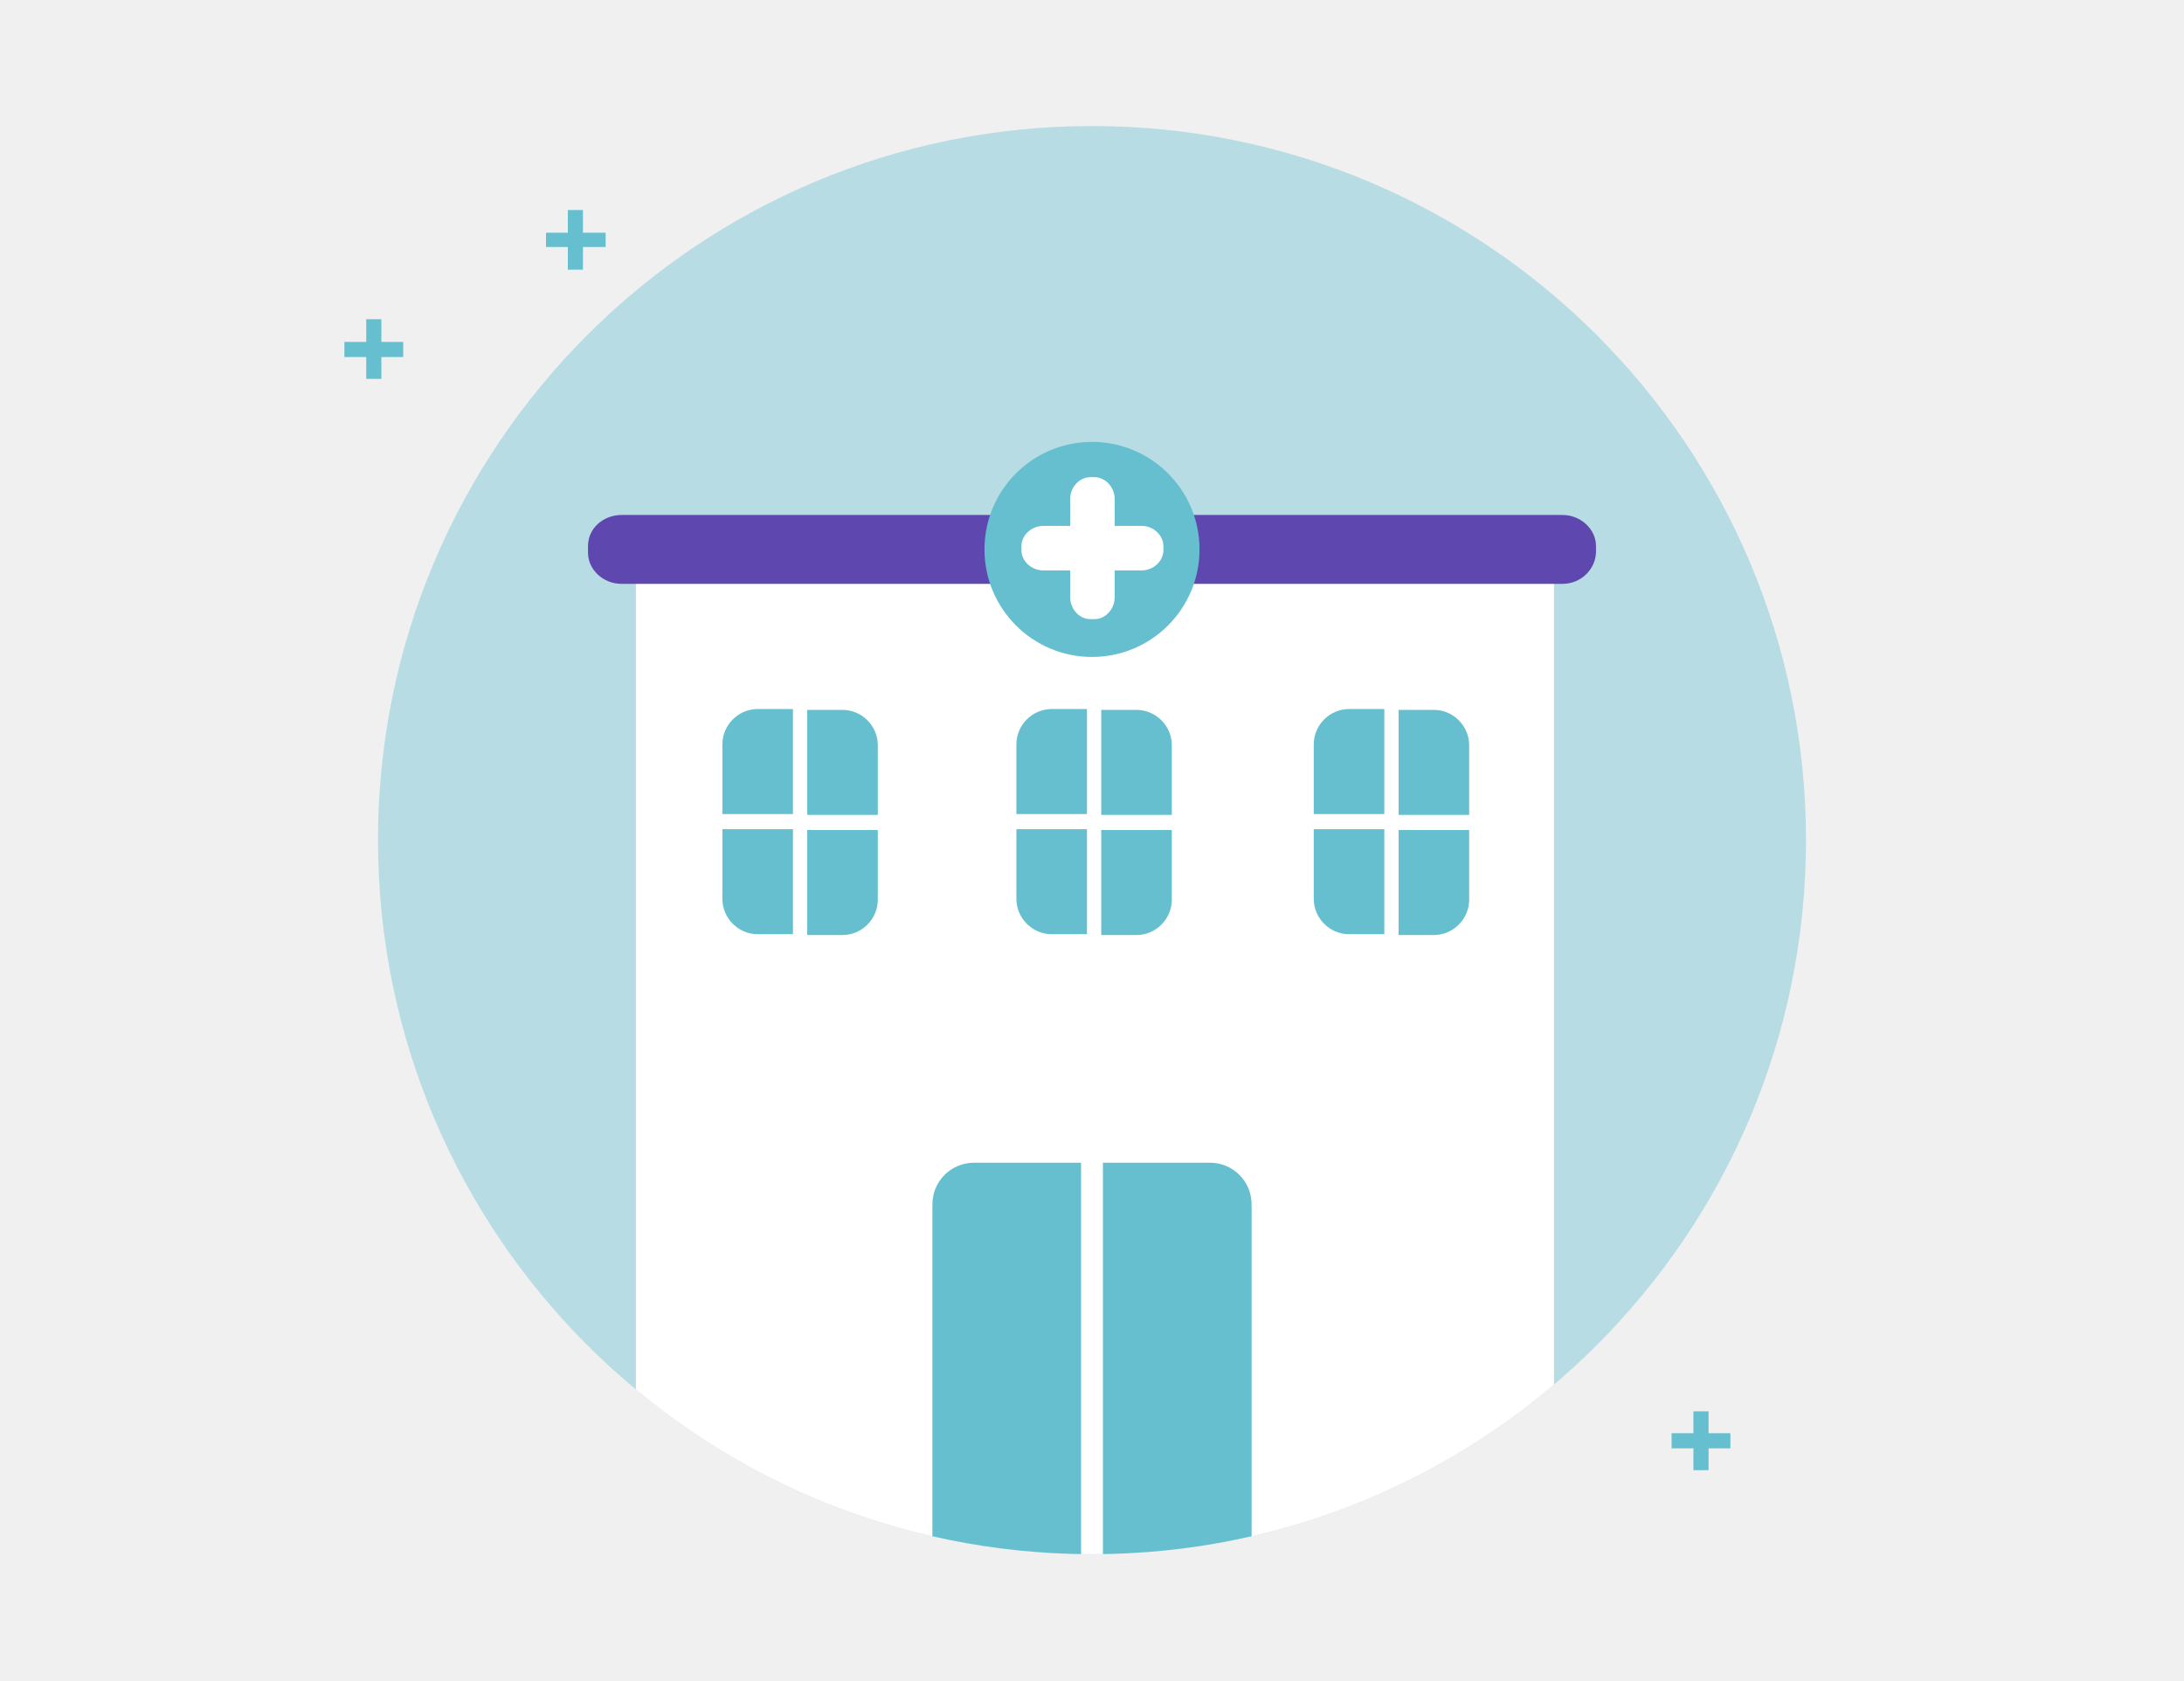
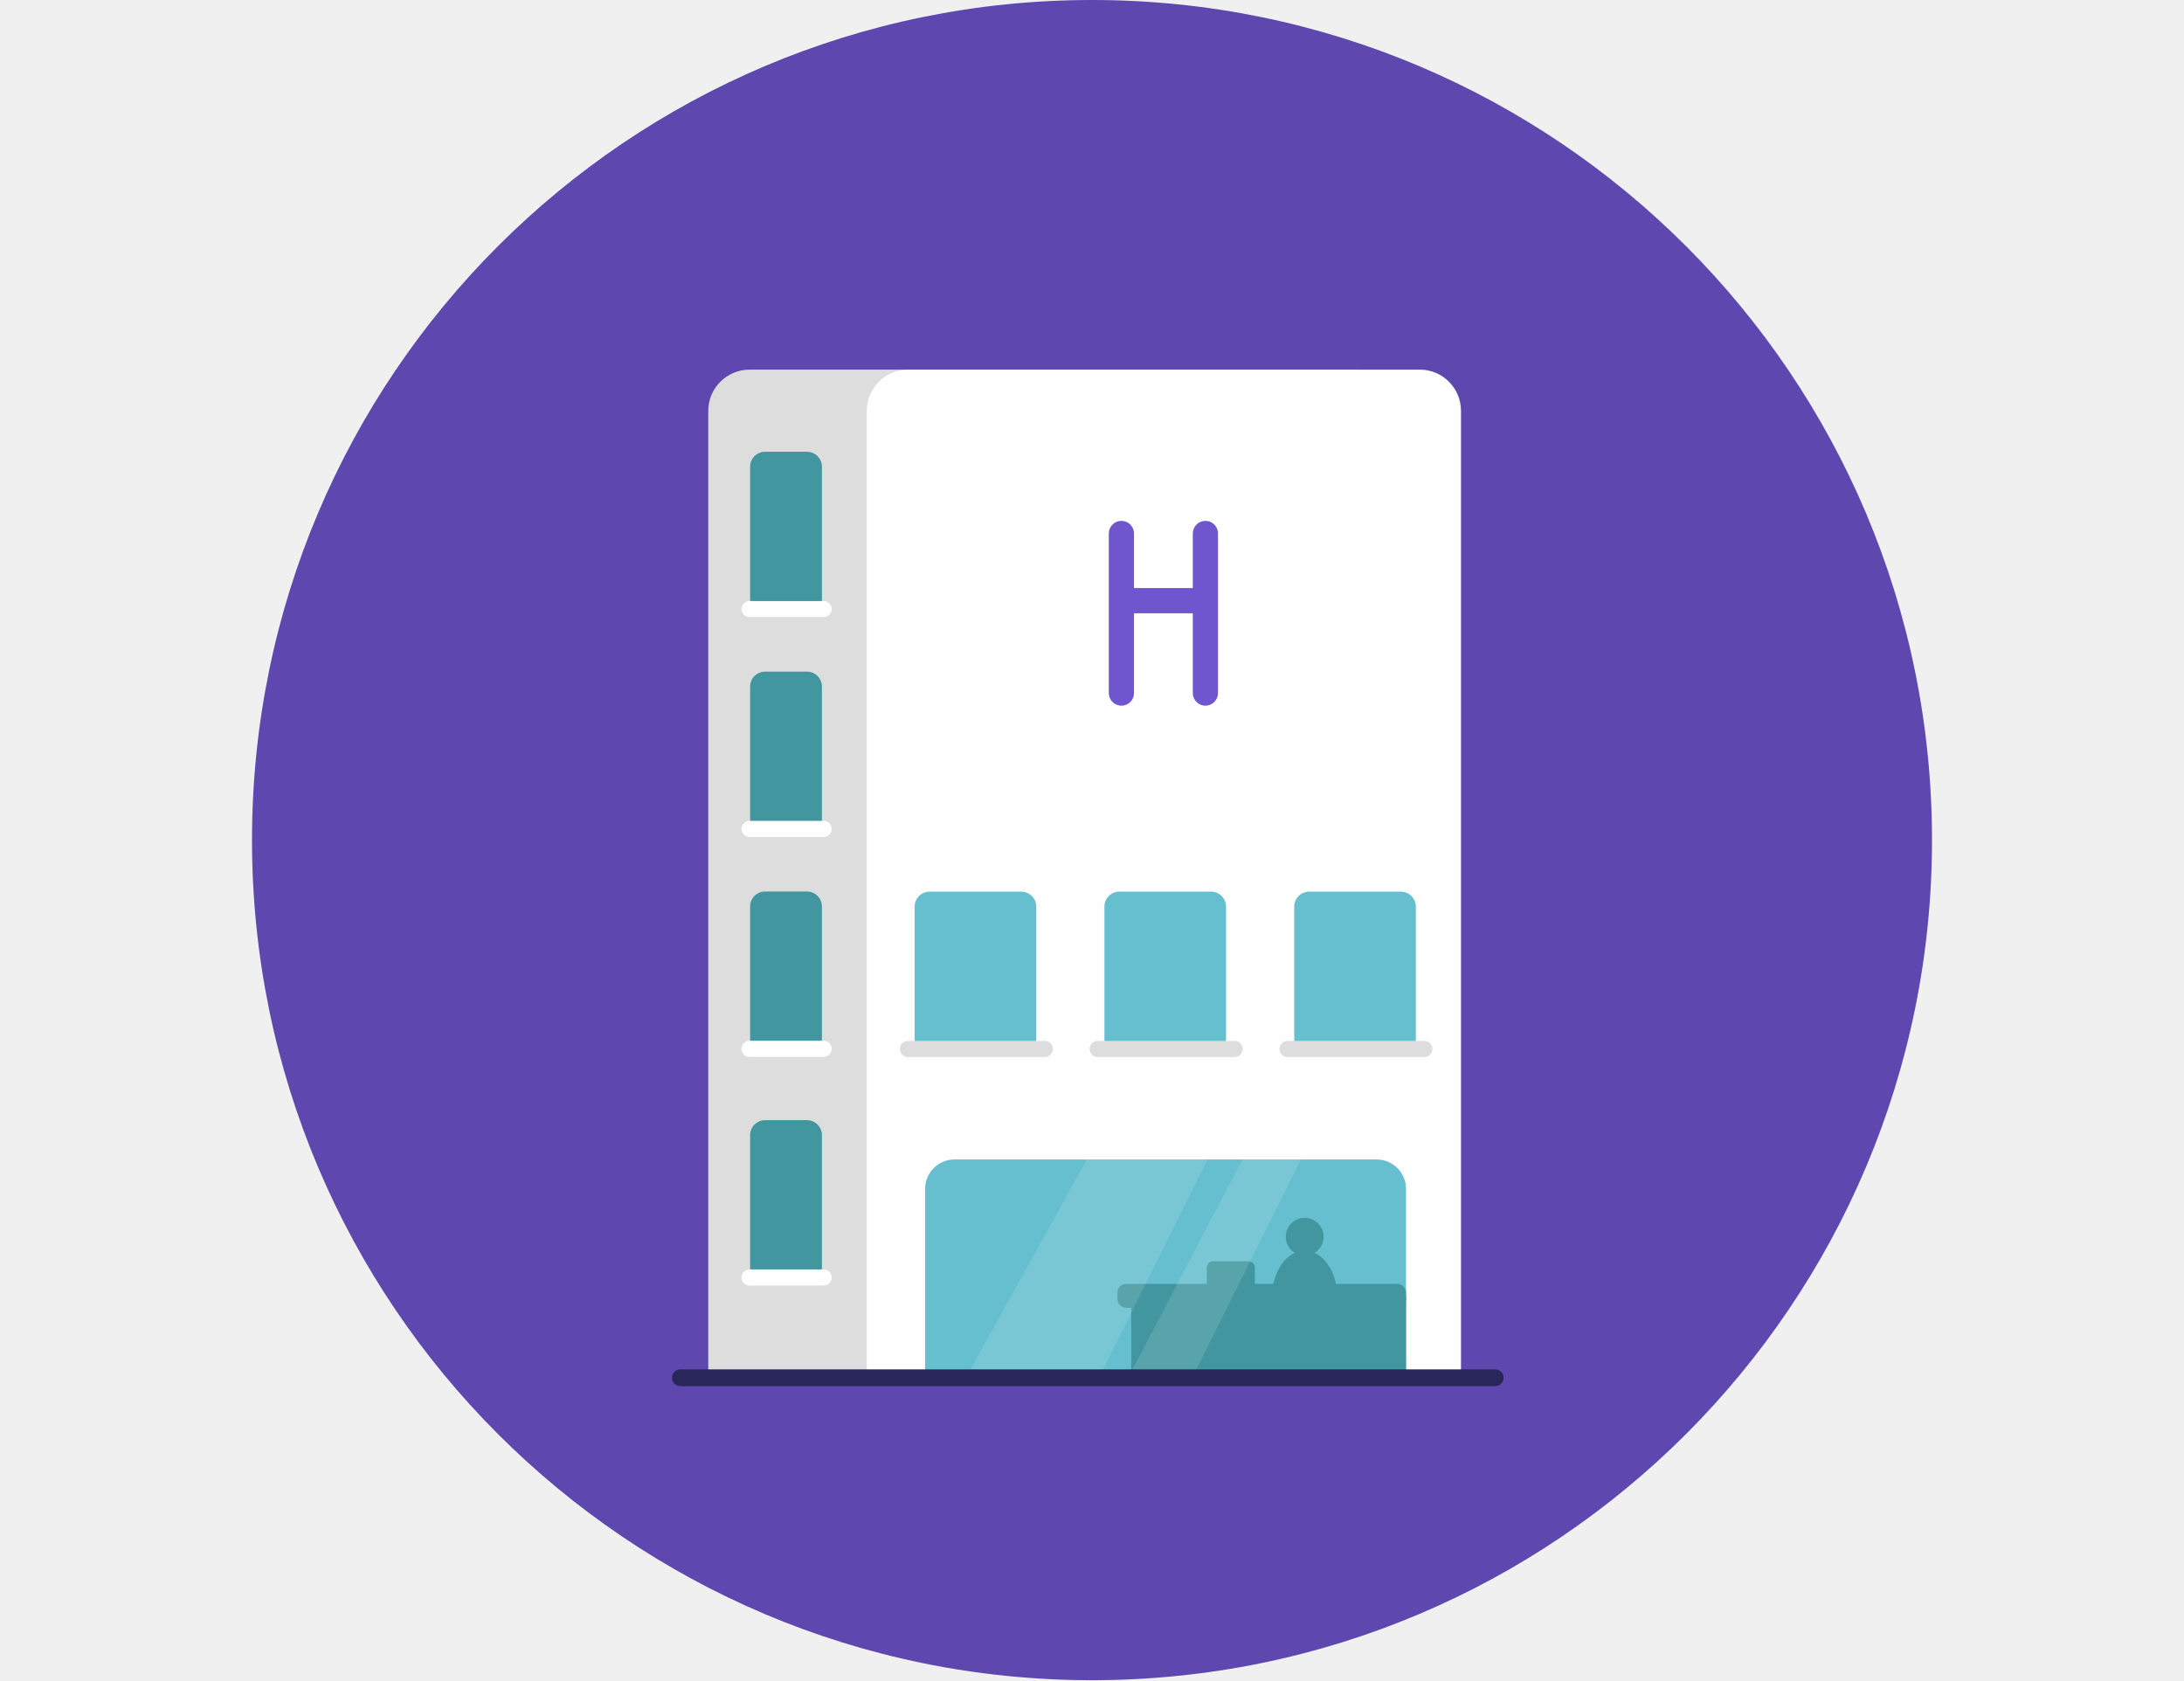
- <svg xmlns="http://www.w3.org/2000/svg" xmlns:xlink="http://www.w3.org/1999/xlink" width="260" height="200" viewBox="0 0 260 200">
-   <defs>
-     <circle id="a" cx="89" cy="85" r="85" />
-   </defs>
-   <g fill="none" fill-rule="evenodd">
-     <g transform="translate(41 15)">
-       <path fill="#65BFCF" fill-rule="nonzero" d="M28.4 12.7V10h-1.8v2.7H24v1.7h2.6v2.7h1.8v-2.7h2.7v-1.7zM4.4 25.7V23H2.6v2.7H0v1.8h2.6v2.6h1.8v-2.6H7v-1.8zM162.4 155.6V153h-1.8v2.6H158v1.8h2.6v2.6h1.8v-2.6h2.6v-1.8z" />
-       <mask id="b" fill="#fff">
-         <use xlink:href="#a" />
-       </mask>
-       <use fill="#65BFCF" fill-rule="nonzero" opacity=".4" xlink:href="#a" />
-       <path fill="#FFF" fill-rule="nonzero" d="M34.7 52.9H144v122.6H34.7z" mask="url(#b)" />
-       <path fill="#5E48AF" fill-rule="nonzero" d="M145 54.5H33c-2.2 0-4-1.7-4-3.7V50c0-2.1 1.8-3.7 4-3.7h112c2.2 0 4 1.7 4 3.7v.8c-.1 2-1.8 3.7-4 3.7z" mask="url(#b)" />
-       <circle cx="89" cy="50.4" r="12.8" fill="#65BFCF" fill-rule="nonzero" mask="url(#b)" />
-       <path fill="#FFF" fill-rule="nonzero" d="M94.9 47.6h-3.2v-3.2c0-1.4-1.1-2.6-2.4-2.6h-.5c-1.3 0-2.4 1.2-2.4 2.6v3.2h-3.2c-1.4 0-2.6 1.1-2.6 2.4v.5c0 1.3 1.2 2.4 2.6 2.4h3.2v3.2c0 1.4 1.1 2.6 2.4 2.6h.5c1.3 0 2.4-1.2 2.4-2.6v-3.2h3.2c1.4 0 2.6-1.1 2.6-2.4V50c0-1.3-1.2-2.4-2.6-2.4z" mask="url(#b)" />
-       <path fill="#65BFCF" fill-rule="nonzero" d="M87.7 123.4H75c-2.8 0-5 2.2-5 5v40.8c0 2.8 2.2 5 5 5h12.7v-50.8zM103 123.4H90.3v50.8H103c2.8 0 5-2.2 5-5v-40.8c0-2.8-2.2-5-5-5zM53.4 82V69.4h-4.2c-2.3 0-4.2 1.9-4.2 4.2v8.3h8.4v.1zM55.1 82h8.4v-8.3c0-2.3-1.9-4.2-4.2-4.2h-4.2V82zM53.4 83.7H45V92c0 2.3 1.9 4.2 4.2 4.2h4.2V83.7zM55.1 83.7v12.6h4.2c2.3 0 4.2-1.9 4.2-4.2v-8.3h-8.4v-.1zM123.8 82V69.4h-4.2c-2.3 0-4.2 1.9-4.2 4.2v8.3h8.4v.1zM125.5 82h8.4v-8.3c0-2.3-1.9-4.2-4.2-4.2h-4.2V82zM123.8 83.7h-8.4V92c0 2.3 1.9 4.2 4.2 4.2h4.2V83.7zM125.5 83.7v12.6h4.2c2.3 0 4.2-1.9 4.2-4.2v-8.3h-8.4v-.1zM88.4 82V69.4h-4.2c-2.3 0-4.2 1.9-4.2 4.2v8.3h8.4v.1zM90.1 82h8.4v-8.3c0-2.3-1.9-4.2-4.2-4.2h-4.2V82zM88.4 83.7H80V92c0 2.3 1.9 4.2 4.2 4.2h4.2V83.7zM90.1 83.7v12.6h4.2c2.3 0 4.2-1.9 4.2-4.2v-8.3h-8.4v-.1z" mask="url(#b)" />
-     </g>
+ <svg xmlns="http://www.w3.org/2000/svg" width="260" height="200" viewBox="0 0 260 200" fill="none">
+   <path d="M130 200C185.228 200 230 155.228 230 100C230 44.772 185.228 0 130 0C74.772 0 30 44.772 30 100C30 155.228 74.772 200 130 200Z" fill="#5E48AF" />
+   <mask id="mask0" mask-type="alpha" maskUnits="userSpaceOnUse" x="30" y="0" width="200" height="200">
+     <path d="M130 200C185.228 200 230 155.228 230 100C230 44.772 185.228 0 130 0C74.772 0 30 44.772 30 100C30 155.228 74.772 200 130 200Z" fill="white" />
+   </mask>
+   <g mask="url(#mask0)">
+     <path fill-rule="evenodd" clip-rule="evenodd" d="M84.316 163.778V48.901C84.316 46.205 86.524 44 89.222 44H161.198C163.896 44 166.104 46.205 166.104 48.901V158.878C166.104 161.573 163.896 163.778 161.198 163.778H84.316Z" fill="#DDDDDD" />
+     <path fill-rule="evenodd" clip-rule="evenodd" d="M103.182 163.778V48.901C103.182 46.205 105.38 44 108.066 44H169.043C171.729 44 173.928 46.205 173.928 48.901V163.778H103.182Z" fill="#FEFEFE" />
+     <path fill-rule="evenodd" clip-rule="evenodd" d="M167.383 163.778H110.132V141.501C110.132 139.584 111.708 138.016 113.633 138.016H163.881C165.807 138.016 167.383 139.584 167.383 141.501V163.778Z" fill="#66BFCF" />
+     <path fill-rule="evenodd" clip-rule="evenodd" d="M121.585 125.441H110.662C109.685 125.441 108.885 124.641 108.885 123.663V107.915C108.885 106.937 109.685 106.137 110.662 106.137H121.585C122.563 106.137 123.363 106.937 123.363 107.915V123.663C123.363 124.641 122.563 125.441 121.585 125.441Z" fill="#66BFCF" />
+     <path fill-rule="evenodd" clip-rule="evenodd" d="M124.379 125.822H108.088C107.561 125.822 107.13 125.391 107.13 124.864C107.13 124.337 107.561 123.906 108.088 123.906H124.379C124.906 123.906 125.337 124.337 125.337 124.864C125.337 125.391 124.906 125.822 124.379 125.822Z" fill="#DDDDDD" />
+     <path fill-rule="evenodd" clip-rule="evenodd" d="M144.18 125.441H133.257C132.279 125.441 131.479 124.641 131.479 123.663V107.915C131.479 106.937 132.279 106.137 133.257 106.137H144.18C145.158 106.137 145.958 106.937 145.958 107.915V123.663C145.958 124.641 145.158 125.441 144.18 125.441Z" fill="#66BFCF" />
+     <path fill-rule="evenodd" clip-rule="evenodd" d="M146.973 125.822H130.683C130.156 125.822 129.725 125.391 129.725 124.864C129.725 124.337 130.156 123.906 130.683 123.906H146.973C147.5 123.906 147.932 124.337 147.932 124.864C147.932 125.391 147.5 125.822 146.973 125.822Z" fill="#DDDDDD" />
+     <path fill-rule="evenodd" clip-rule="evenodd" d="M166.774 125.441H155.851C154.873 125.441 154.073 124.641 154.073 123.663V107.915C154.073 106.937 154.873 106.137 155.851 106.137H166.774C167.751 106.137 168.551 106.937 168.551 107.915V123.663C168.551 124.641 167.751 125.441 166.774 125.441Z" fill="#66BFCF" />
+     <path fill-rule="evenodd" clip-rule="evenodd" d="M169.567 125.822H153.277C152.75 125.822 152.318 125.391 152.318 124.864C152.318 124.337 152.75 123.906 153.277 123.906H169.567C170.094 123.906 170.526 124.337 170.526 124.864C170.526 125.391 170.094 125.822 169.567 125.822Z" fill="#DDDDDD" />
+     <path fill-rule="evenodd" clip-rule="evenodd" d="M96.071 125.422H91.078C90.101 125.422 89.301 124.622 89.301 123.645V107.896C89.301 106.918 90.101 106.119 91.078 106.119H96.071C97.049 106.119 97.848 106.918 97.848 107.896V123.645C97.848 124.622 97.049 125.422 96.071 125.422Z" fill="#41969F" />
+     <path fill-rule="evenodd" clip-rule="evenodd" d="M98.055 125.804H89.224C88.697 125.804 88.266 125.373 88.266 124.845C88.266 124.318 88.697 123.887 89.224 123.887H98.055C98.583 123.887 99.014 124.318 99.014 124.845C99.014 125.373 98.583 125.804 98.055 125.804Z" fill="#FEFEFE" />
+     <path fill-rule="evenodd" clip-rule="evenodd" d="M96.071 99.251H91.078C90.101 99.251 89.301 98.451 89.301 97.473V81.724C89.301 80.746 90.101 79.947 91.078 79.947H96.071C97.049 79.947 97.848 80.746 97.848 81.724V97.473C97.848 98.451 97.049 99.251 96.071 99.251Z" fill="#41969F" />
+     <path fill-rule="evenodd" clip-rule="evenodd" d="M96.071 73.079H91.078C90.101 73.079 89.301 72.279 89.301 71.301V55.552C89.301 54.575 90.101 53.775 91.078 53.775H96.071C97.049 53.775 97.848 54.575 97.848 55.552V71.301C97.848 72.279 97.049 73.079 96.071 73.079Z" fill="#41969F" />
+     <path fill-rule="evenodd" clip-rule="evenodd" d="M98.055 99.632H89.224C88.697 99.632 88.266 99.201 88.266 98.674C88.266 98.146 88.697 97.715 89.224 97.715H98.055C98.583 97.715 99.014 98.146 99.014 98.674C99.014 99.201 98.583 99.632 98.055 99.632Z" fill="#FEFEFE" />
+     <path fill-rule="evenodd" clip-rule="evenodd" d="M98.055 73.46H89.224C88.697 73.46 88.266 73.029 88.266 72.502C88.266 71.975 88.697 71.543 89.224 71.543H98.055C98.583 71.543 99.014 71.975 99.014 72.502C99.014 73.029 98.583 73.46 98.055 73.46Z" fill="#FEFEFE" />
+     <path fill-rule="evenodd" clip-rule="evenodd" d="M96.071 152.642H91.078C90.101 152.642 89.301 151.842 89.301 150.864V135.116C89.301 134.138 90.101 133.338 91.078 133.338H96.071C97.049 133.338 97.848 134.138 97.848 135.116V150.864C97.848 151.842 97.049 152.642 96.071 152.642Z" fill="#41969F" />
+     <path fill-rule="evenodd" clip-rule="evenodd" d="M98.055 153.023H89.224C88.697 153.023 88.266 152.592 88.266 152.065C88.266 151.538 88.697 151.107 89.224 151.107H98.055C98.583 151.107 99.014 151.538 99.014 152.065C99.014 152.592 98.583 153.023 98.055 153.023Z" fill="#FEFEFE" />
+     <path fill-rule="evenodd" clip-rule="evenodd" d="M157.568 147.217C157.568 148.459 156.561 149.466 155.318 149.466C154.076 149.466 153.069 148.459 153.069 147.217C153.069 145.975 154.076 144.967 155.318 144.967C156.561 144.967 157.568 145.975 157.568 147.217Z" fill="#41969F" />
+     <path fill-rule="evenodd" clip-rule="evenodd" d="M166.274 155.683H134.139C133.527 155.683 133.031 155.224 133.031 154.657V153.847C133.031 153.28 133.527 152.821 134.139 152.821H166.274C166.886 152.821 167.382 153.28 167.382 153.847V154.657C167.382 155.224 166.886 155.683 166.274 155.683Z" fill="#41969F" />
+     <path fill-rule="evenodd" clip-rule="evenodd" d="M134.667 163.778H167.382V154.373H134.667V163.778Z" fill="#41969F" />
+     <path fill-rule="evenodd" clip-rule="evenodd" d="M159.203 154.396C159.203 157.445 157.464 159.917 155.318 159.917C153.173 159.917 151.434 157.445 151.434 154.396C151.434 151.347 153.173 148.875 155.318 148.875C157.464 148.875 159.203 151.347 159.203 154.396Z" fill="#41969F" />
+     <path fill-rule="evenodd" clip-rule="evenodd" d="M148.622 150.136H144.432C144.009 150.136 143.664 150.483 143.664 150.908V154.271C143.664 154.696 144.009 155.043 144.432 155.043H148.622C149.044 155.043 149.389 154.696 149.389 154.271V150.908C149.389 150.483 149.044 150.136 148.622 150.136Z" fill="#41969F" />
+     <path opacity="0.425" fill-rule="evenodd" clip-rule="evenodd" d="M143.742 138.016L130.947 163.778H115.116L129.382 138.016H143.742Z" fill="#FEFEFE" fill-opacity="0.3" />
+     <path opacity="0.425" fill-rule="evenodd" clip-rule="evenodd" d="M154.867 138.016L142.033 163.778H134.42L147.913 138.015L154.867 138.016Z" fill="#FEFEFE" fill-opacity="0.3" />
+     <rect x="142" y="62" width="3" height="22" rx="1.5" fill="#7056CE" />
+     <rect x="132" y="62" width="3" height="22" rx="1.5" fill="#7056CE" />
+     <rect x="144" y="70" width="3" height="11" rx="1.5" transform="rotate(90 144 70)" fill="#7056CE" />
+     <rect x="179" y="165" width="99" height="2" rx="1" transform="rotate(-180 179 165)" fill="#292659" />
  </g>
</svg>
